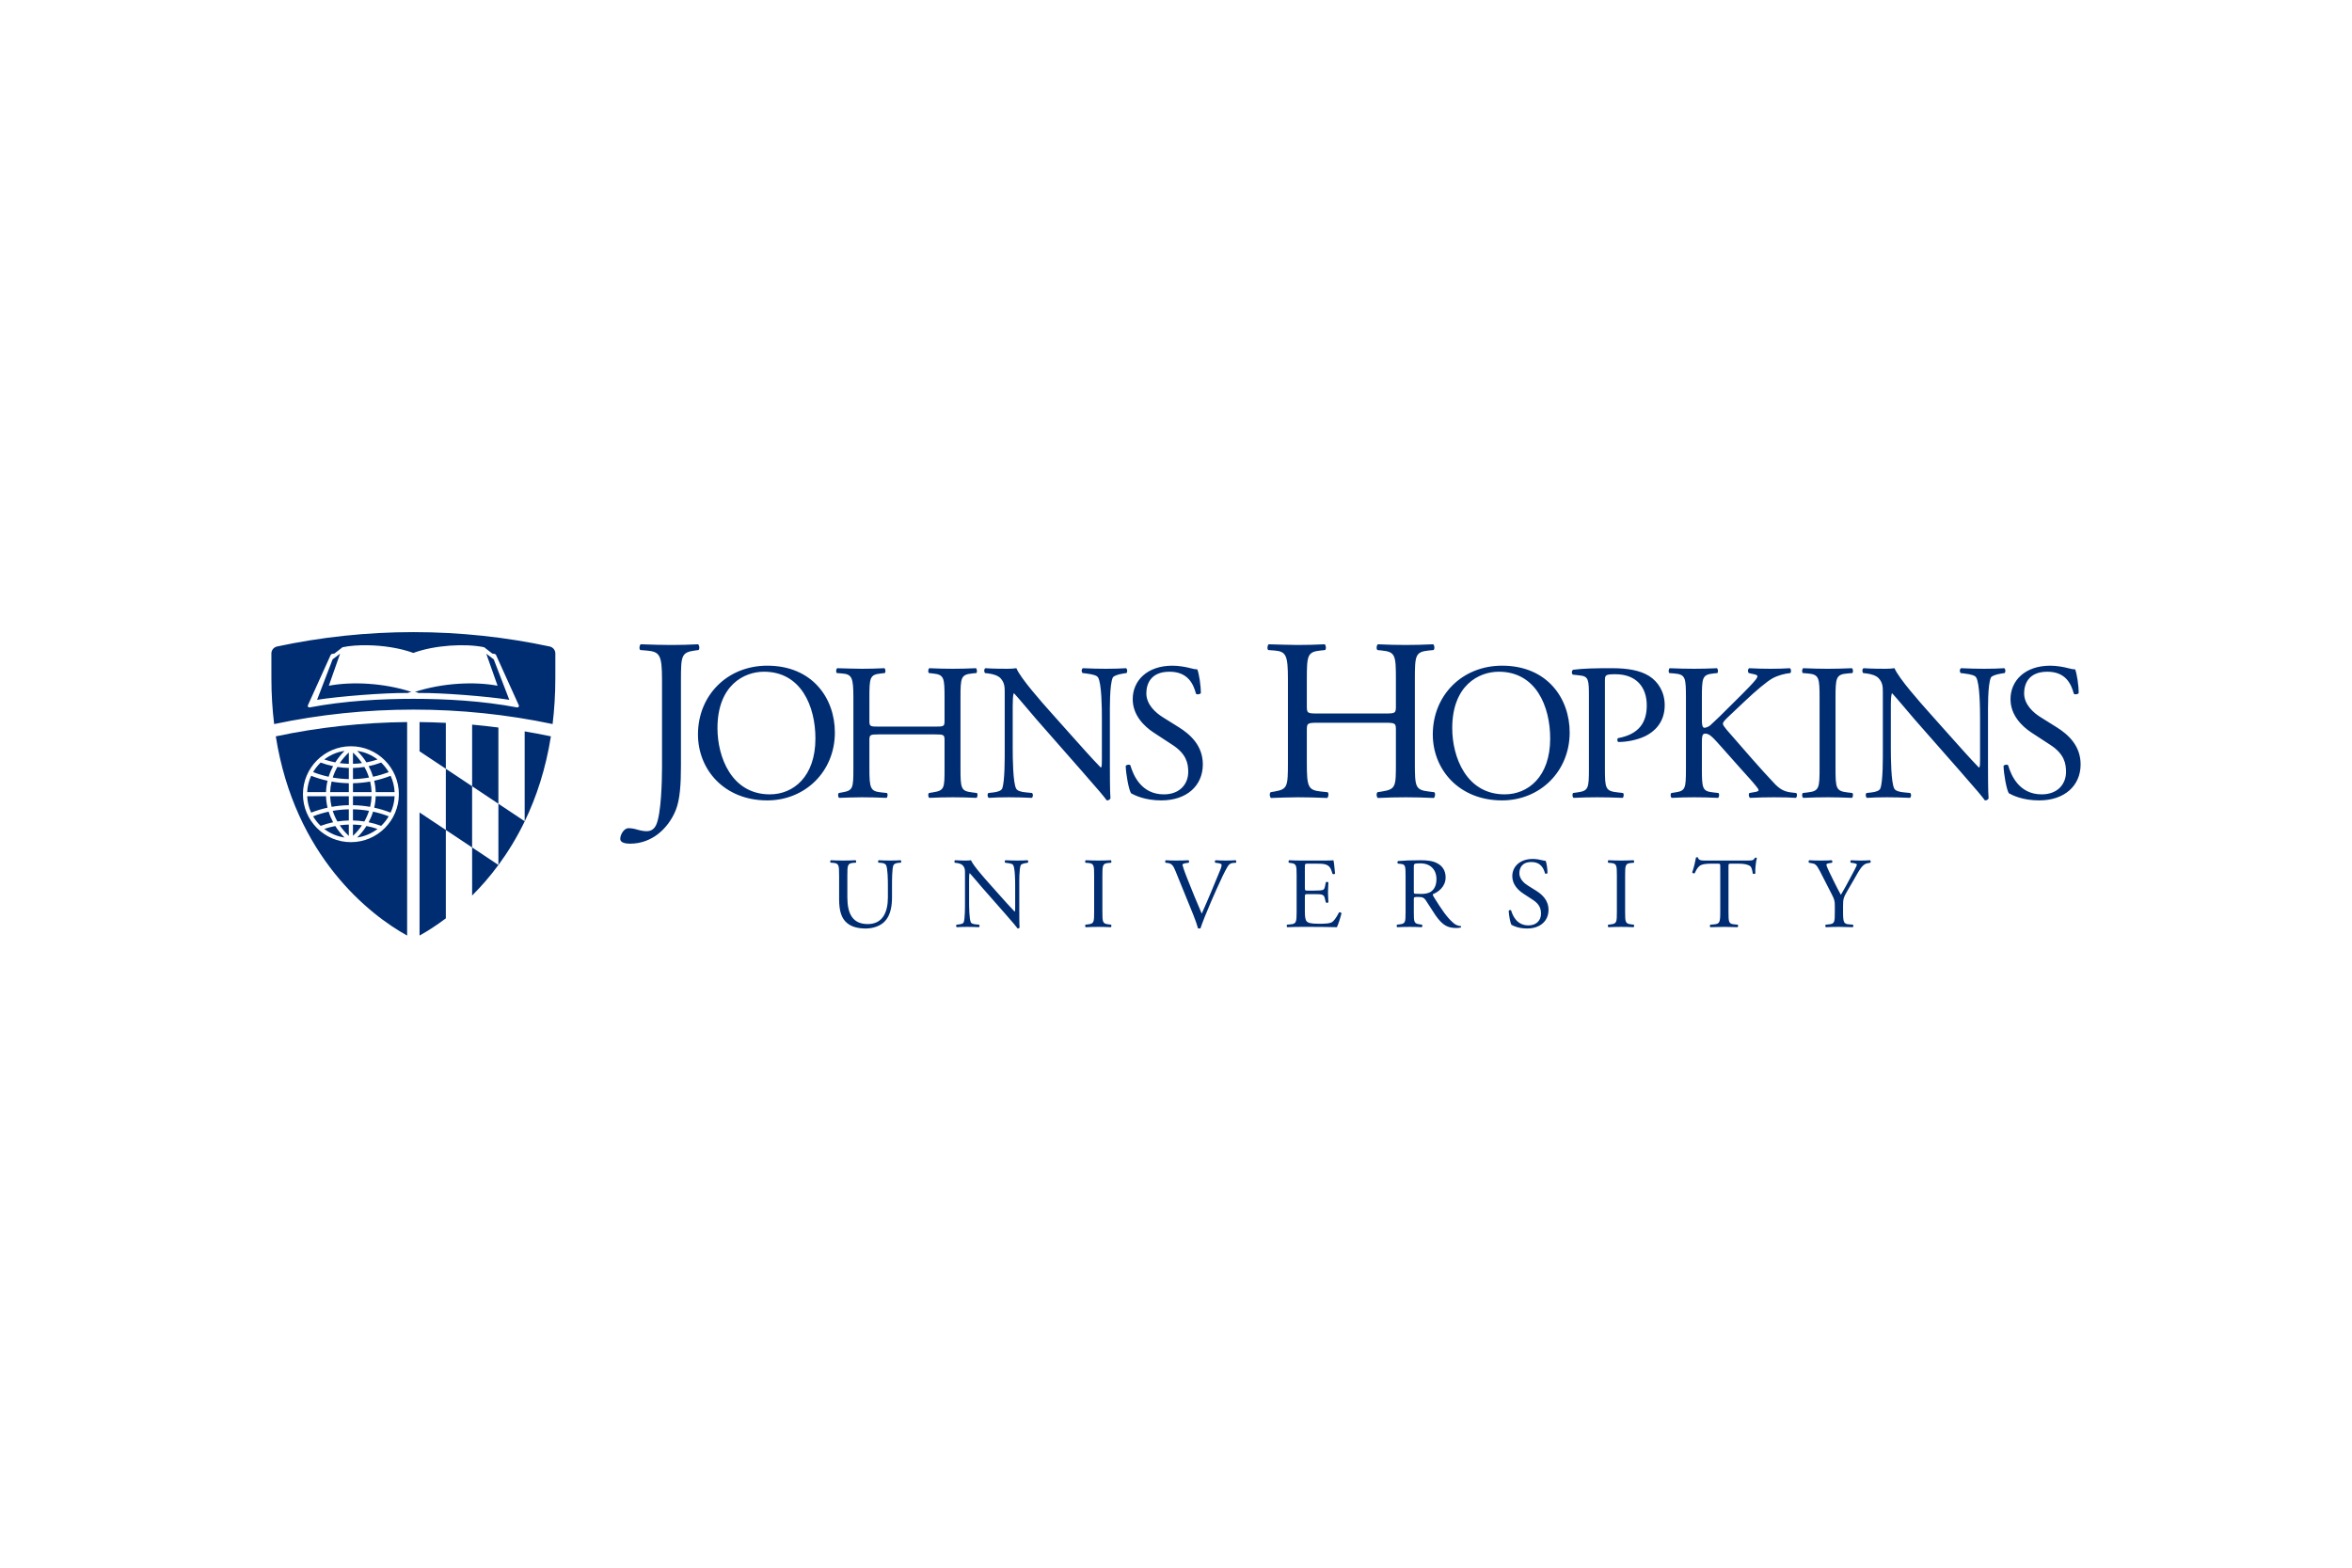
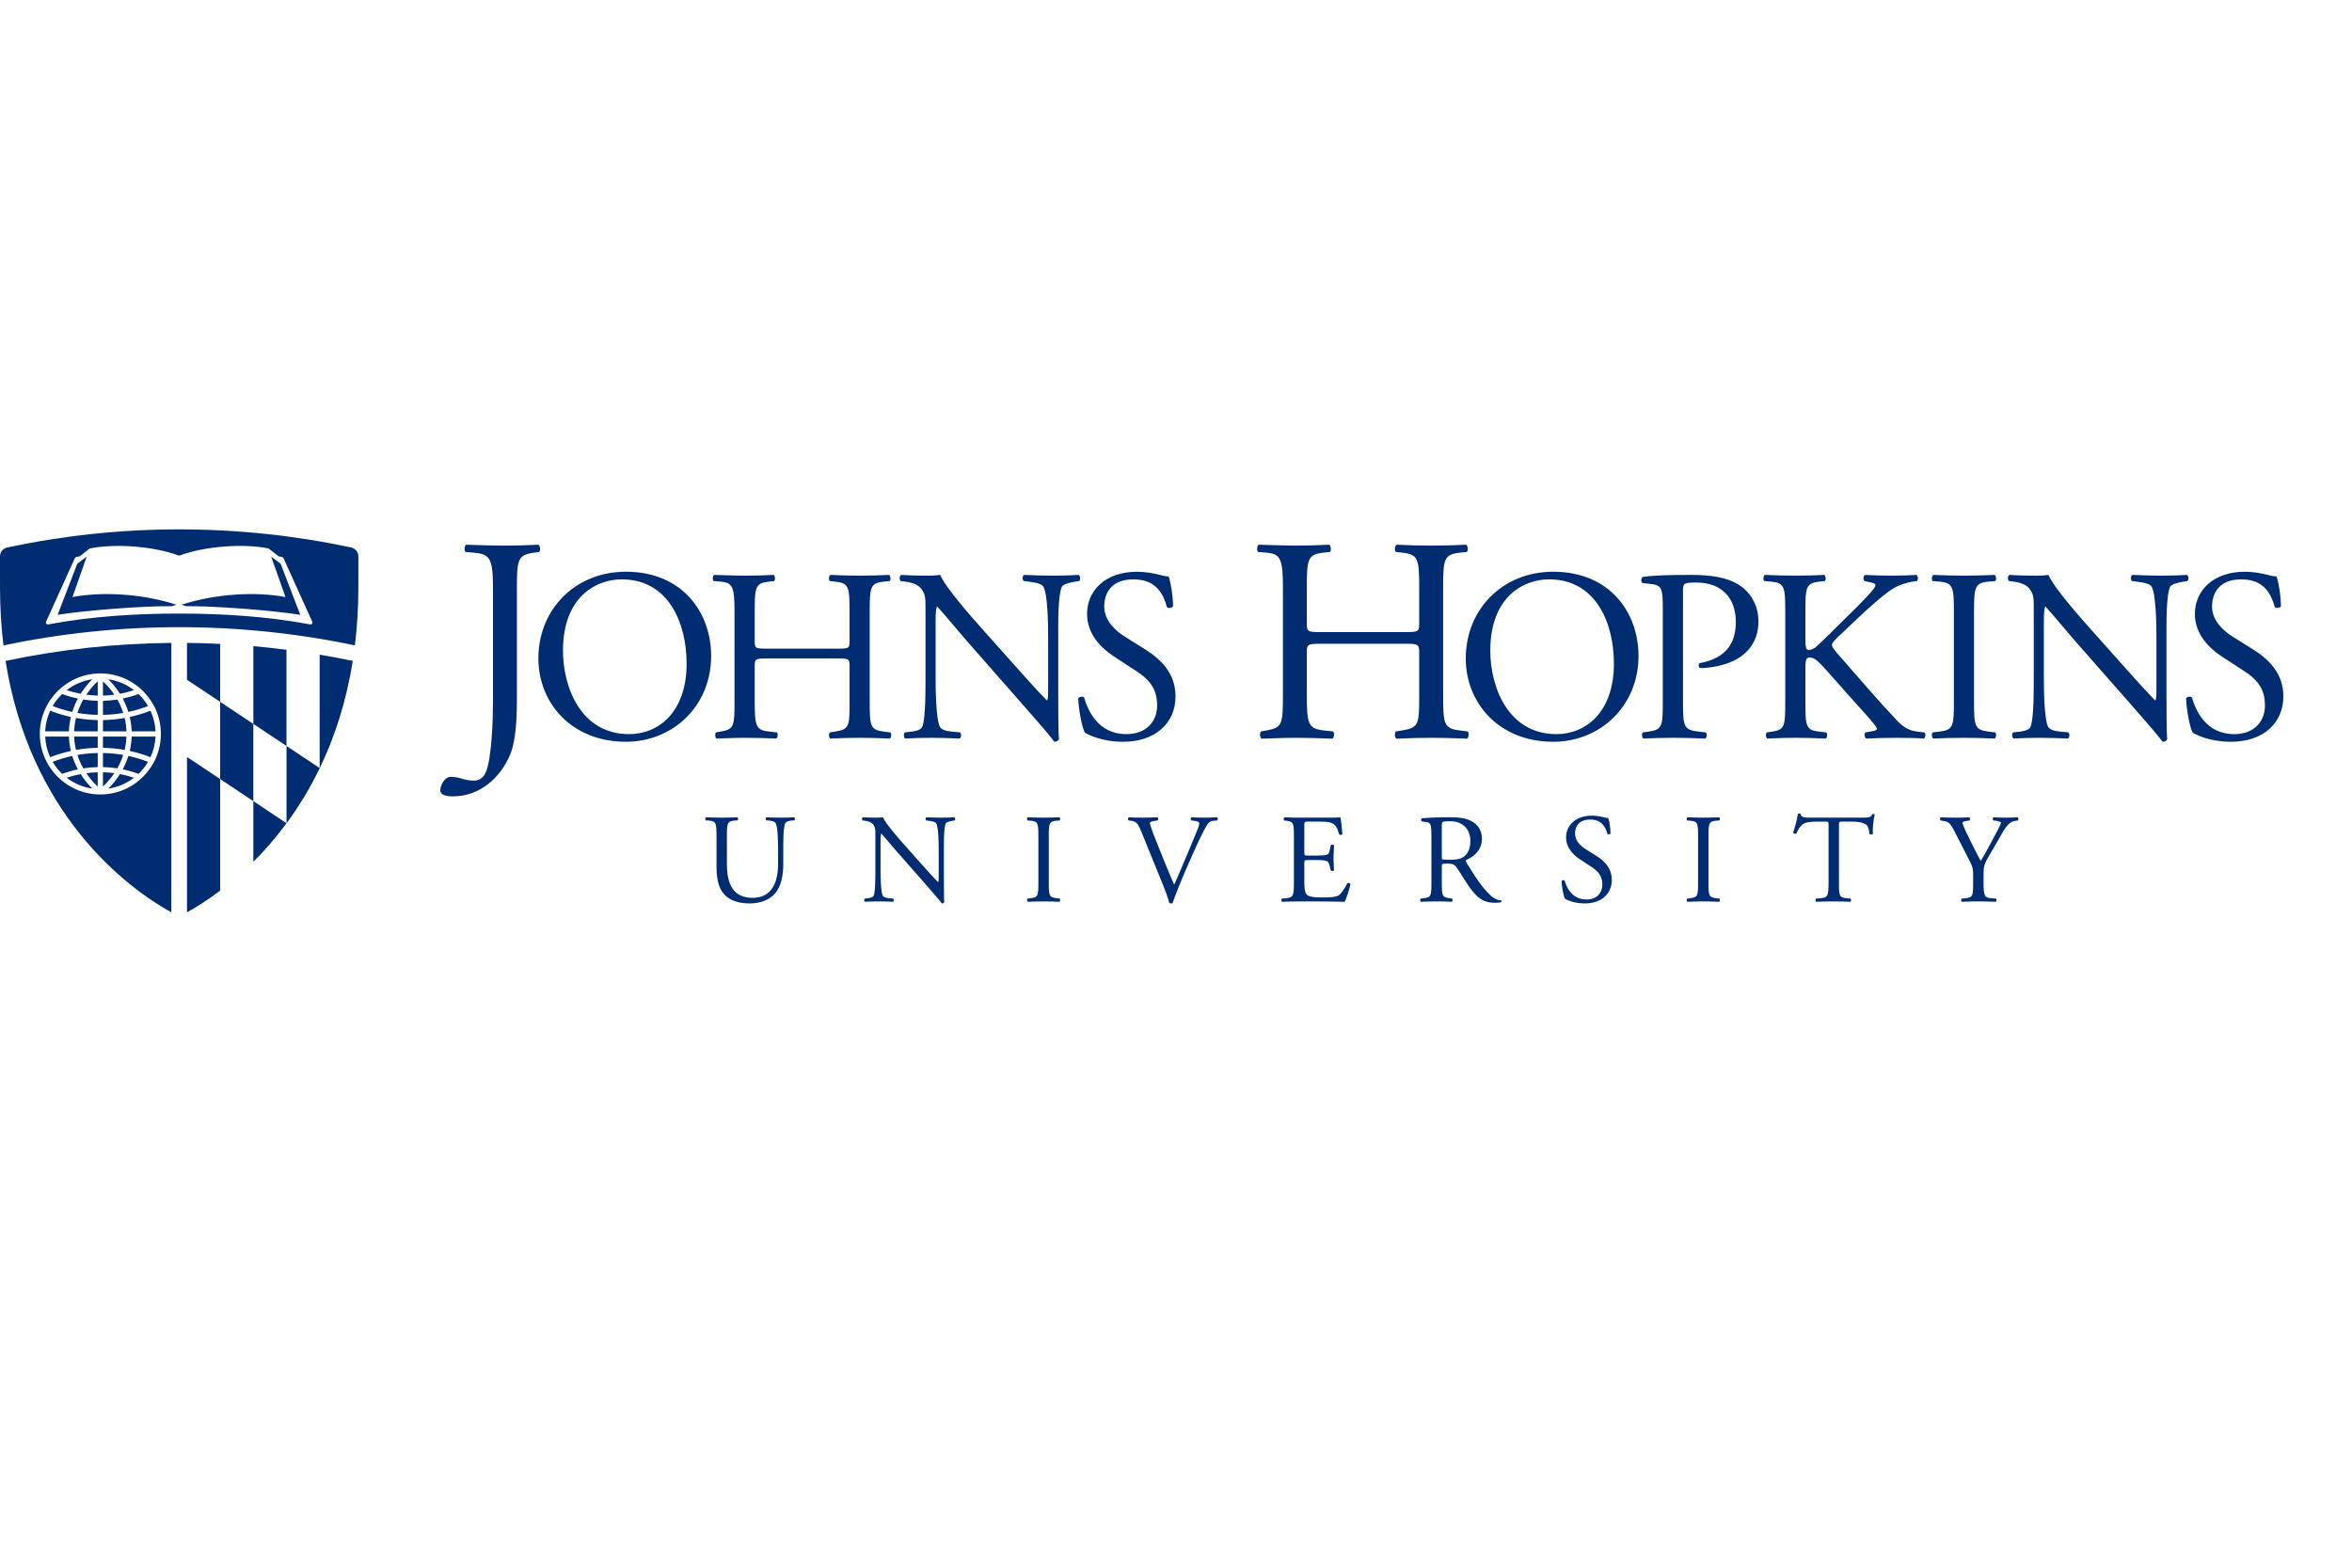
- <svg xmlns="http://www.w3.org/2000/svg" height="800" width="1200" viewBox="-55.972 -15.65 485.09 93.899">
+ <svg xmlns="http://www.w3.org/2000/svg" height="800" width="1200" viewBox="0 0 384.365 83.188">
  <g fill="#002d72">
    <path fill-rule="evenodd" d="M24.194 37.995a21.884 21.884 0 00-3.22-.963c-.234.756-.544 1.489-.92 2.191.874.181 1.739.426 2.584.743a8.991 8.991 0 001.556-1.971m-14.034 1.971a17.259 17.259 0 012.572-.739c-.38-.706-.691-1.439-.922-2.191-1.09.235-2.159.556-3.206.959a9.028 9.028 0 001.556 1.971M8.604 28.878a21.659 21.659 0 003.206.96c.231-.752.542-1.484.92-2.188-.873-.182-1.731-.426-2.57-.741a9.134 9.134 0 00-1.556 1.969m14.034-1.969a17.662 17.662 0 01-2.584.745c.38.704.686 1.433.92 2.185a21.288 21.288 0 003.22-.961 9.096 9.096 0 00-1.556-1.969m2.777 6.103c-.055-1.2-.341-2.34-.825-3.375a22.123 22.123 0 01-3.386 1.025c.18.767.285 1.555.312 2.35zm-4.211 3.203a22.253 22.253 0 013.386 1.022c.484-1.034.77-2.172.825-3.374h-3.899a12.144 12.144 0 01-.312 2.351m-.835-.166c.168-.715.271-1.445.297-2.185h-3.842v1.839c1.198.024 2.381.136 3.545.346m-1.195 3.015a11.847 11.847 0 00.96-2.194 21.922 21.922 0 00-3.31-.315v2.301c.785.019 1.573.087 2.35.207m-1.48 3.312c1.566-.229 2.998-.854 4.197-1.774a16.711 16.711 0 00-2.285-.603 13.444 13.444 0 01-1.913 2.376m.986-2.526c-.614-.083-1.235-.126-1.856-.145v2.324c.711-.666 1.334-1.395 1.856-2.179m-5.503.152a16.695 16.695 0 00-2.271.6c1.192.916 2.621 1.542 4.181 1.77a13.502 13.502 0 01-1.91-2.37m.924-.149c.527.785 1.153 1.52 1.87 2.189V39.704c-.623.019-1.25.068-1.87.149m-1.446-2.981c.24.757.56 1.492.958 2.192.782-.121 1.57-.19 2.359-.209V36.554a21.985 21.985 0 00-3.316.318m-.237-.824c1.167-.21 2.354-.323 3.554-.346v-1.839h-3.855c.031.74.128 1.472.301 2.185m-5.035-2.185c.054 1.202.34 2.34.823 3.374a22.087 22.087 0 013.376-1.021 11.967 11.967 0 01-.314-2.353zm4.199-3.201a22.242 22.242 0 01-3.376-1.025c-.482 1.035-.769 2.175-.823 3.375h3.885a11.93 11.93 0 01.314-2.35m.834.164a11.184 11.184 0 00-.299 2.186h3.855v-1.84a22.475 22.475 0 01-3.556-.346m1.195-3.013c-.399.699-.715 1.433-.959 2.189a22.095 22.095 0 003.32.32V28.024c-.794-.02-1.585-.089-2.361-.211m1.478-3.31c-1.56.226-2.989.853-4.181 1.769.744.255 1.502.456 2.271.6a13.493 13.493 0 011.91-2.369m-.986 2.519c.62.084 1.248.133 1.87.146v-2.333a12.447 12.447 0 00-1.87 2.186m5.505-.147a16.711 16.711 0 002.285-.603c-1.2-.92-2.631-1.545-4.197-1.77.739.725 1.376 1.526 1.913 2.373m-.925.149a12.545 12.545 0 00-1.857-2.175v2.32c.621-.014 1.242-.06 1.857-.145m1.452 2.981c-.24-.757-.56-1.491-.956-2.19-.775.121-1.564.19-2.354.21v2.297c1.119-.022 2.221-.131 3.31-.318m-3.31 3.007h3.842c-.026-.739-.129-1.469-.297-2.183a22.749 22.749 0 01-3.545.343zm-.426-9.466c-5.454 0-9.891 4.438-9.891 9.891 0 5.456 4.438 9.894 9.891 9.894 5.455 0 9.893-4.438 9.893-9.894 0-5.454-4.438-9.891-9.893-9.891m11.598-4.989c-9.115.085-18.216 1.062-27.089 2.947 3.911 24.78 19.395 36.846 27.089 41.095z" />
    <path d="M46.819 48.033c.004-.004.006-.005.01-.009l-.01-.006zm5.412-8.988a.135.135 0 01.015-.03l-.015-.009z" />
    <path d="M29.281 0c-9.649 0-19.058 1.029-28.131 2.969l-.035.012C.479 3.14 0 3.717 0 4.406l.002 5.084c0 3.344.203 6.494.566 9.48 18.835-3.978 38.627-3.977 57.432-.005.36-2.984.564-6.134.564-9.475l.002-5.084c0-.706-.503-1.3-1.168-1.438l-.019-.008C48.319 1.025 38.919 0 29.281 0zm46.906 2.508c-.283.145-.382 1-.093 1.191l1.189.094c2.808.24 3.283.812 3.283 6.095v17.994c0 2.569-.144 9.712-1.238 11.952-.331.665-.904 1.234-1.902 1.234-.667 0-1.332-.14-1.998-.334-.619-.189-1.194-.285-1.766-.285-.999 0-1.709 1.383-1.709 2.191 0 .953 1.474 1 2.045 1 4.426 0 7.805-3.046 9.379-6.857.904-2.189 1.094-5.474 1.094-9.233V9.888c0-5.047.098-5.712 2.906-6.095l.711-.094c.287-.191.191-1.046-.098-1.191-1.901.095-3.521.146-5.426.146-1.997 0-3.613-.051-6.377-.146zm129.52.002c-.29.144-.38.999-.1 1.189l1.24.094c2.47.191 2.81 1 2.81 6v17.138c0 4.999-.1 5.475-2.76 5.951l-.81.143c-.29.285-.19 1.044.09 1.188 1.86-.049 3.48-.143 5.53-.143 1.85 0 3.47.045 6.04.143.28-.144.38-.999.1-1.188l-1.38-.143c-2.67-.286-2.91-.952-2.91-5.951v-6.715c0-1.427.1-1.521 2.38-1.521h13.62c2.28 0 2.37.094 2.37 1.521v6.715c0 4.999 0 5.475-2.9 5.951l-.9.143c-.29.285-.19 1.044.1 1.188 2.09-.098 3.8-.143 5.75-.143 1.86 0 3.48.045 5.76.143.29-.144.38-.999.1-1.188l-1.14-.143c-2.77-.334-2.86-.952-2.86-5.951V9.793c0-5.0.09-5.713 2.86-6l.99-.094c.29-.19.2-1.046-.09-1.189-2.14.096-3.76.142-5.62.142-1.95 0-3.57-.046-5.75-.142-.29.144-.39.999-.1 1.189l.9.094c2.81.287 2.9 1 2.9 6v5.476c0 1.475-.09 1.52-2.37 1.52h-13.62c-2.28 0-2.38-.045-2.38-1.52v-5.476c0-5.0.1-5.713 2.85-6l.91-.094c.29-.19.19-1.046-.09-1.189-2.05.096-3.67.142-5.52.142-2.05 0-3.67-.096-6-.142zm-185.89.197c3.183.049 6.692.568 9.455 1.584h.012c4.419-1.626 10.753-1.979 14.598-1.172l1.677 1.301.452.07c.15.02.27.126.32.221l4.68 10.341c.151.288-.086.531-.354.479-7.122-1.354-14.677-1.77-21.375-1.77h-.006c-6.7 0-14.252.416-21.373 1.77-.27.052-.505-.191-.353-.479l4.677-10.341c.052-.095.169-.201.323-.221l.447-.07 1.678-1.301c1.442-.303 3.233-.442 5.142-.412zm-5.646 1.742l-1.545 1.17-3.205 8.347c4.277-.693 13.937-1.476 18.722-1.41.195-.087.435-.211.778-.211-5.764-1.888-12.374-2.174-17.076-1.285zm30.146 0l2.334 6.611c-4.704-.889-11.322-.603-17.086 1.285.346 0 .586.124.778.211 4.788-.066 14.45.717 18.726 1.41l-3.207-8.347zm57.959 2.473c-8.267 0-14.295 6.147-14.295 14.179 0 7.227 5.384 13.614 14.295 13.614 7.76 0 13.94-5.907 13.94-14.018 0-7.068-4.66-13.775-13.94-13.775zm151.55 0c-8.27 0-14.29 6.147-14.29 14.179 0 7.227 5.38 13.614 14.29 13.614 7.75 0 13.94-5.907 13.94-14.018 0-7.068-4.66-13.775-13.94-13.775zm-67.99.002c-5.22 0-8.19 3.091-8.19 6.907 0 3.29 2.32 5.581 4.34 6.906l3.81 2.492c2.93 1.885 3.3 3.854 3.3 5.621 0 2.412-1.66 4.619-5.03 4.619-4.65 0-6.3-3.936-6.9-5.982-.16-.242-.76-.162-.97.119.08 1.888.61 4.738 1.09 5.623.76.441 2.89 1.487 6.26 1.487 5.22 0 8.56-3.015 8.56-7.43 0-3.818-2.5-6.146-5.03-7.713l-3.21-2.006c-1.48-.922-3.41-2.613-3.41-4.941 0-1.849.84-4.455 4.78-4.455 3.85 0 4.94 2.607 5.46 4.537.2.237.84.12 1-.121 0-1.687-.36-3.935-.72-4.899-.32 0-.88-.083-1.4-.244-1.05-.28-2.49-.519-3.74-.519zm181.05 0c-5.22 0-8.2 3.091-8.2 6.907 0 3.29 2.33 5.581 4.34 6.906l3.82 2.492c2.93 1.885 3.29 3.854 3.29 5.621 0 2.412-1.65 4.619-5.02 4.619-4.66 0-6.31-3.936-6.91-5.982-.16-.242-.76-.162-.96.119.08 1.888.6 4.738 1.08 5.623.77.441 2.89 1.487 6.27 1.487 5.22 0 8.55-3.015 8.55-7.43 0-3.818-2.49-6.146-5.02-7.713l-3.21-2.006c-1.49-.922-3.42-2.613-3.42-4.941 0-1.849.85-4.455 4.79-4.455 3.85 0 4.93 2.607 5.46 4.537.2.237.84.12 1-.121 0-1.687-.36-3.935-.72-4.899-.32 0-.89-.083-1.41-.244-1.04-.28-2.49-.519-3.73-.519zm-250.18.519c-.24.119-.32.844-.08 1.004l1.04.08c2.09.161 2.37.846 2.37 5.063v14.457c0 4.216-.08 4.62-2.33 5.019l-.68.121c-.24.24-.16.883.08 1.004 1.57-.04 2.93-.121 4.66-.121 1.57 0 2.93.039 5.1.121.24-.121.32-.844.08-1.004l-1.16-.121c-2.25-.241-2.45-.803-2.45-5.019v-5.663c0-1.205.08-1.285 2-1.285h11.49c1.93 0 2.01.08 2.01 1.285v5.663c0 4.216 0 4.62-2.45 5.019l-.76.121c-.25.24-.17.883.08 1.004 1.76-.082 3.2-.121 4.86-.121 1.56 0 2.93.039 4.85.121.24-.121.32-.844.08-1.004l-.96-.121c-2.33-.281-2.41-.803-2.41-5.019v-14.457c0-4.217.08-4.821 2.41-5.063l.85-.08c.23-.16.15-.885-.08-1.004-1.81.081-3.18.119-4.74.119-1.66 0-3.02-.038-4.86-.119-.25.119-.33.844-.08 1.004l.76.08c2.37.242 2.45.846 2.45 5.063v4.617c0 1.246-.08 1.287-2.01 1.287h-11.49c-1.92 0-2-.041-2-1.287v-4.617c0-4.217.08-4.821 2.4-5.063l.77-.08c.24-.16.16-.885-.08-1.004-1.73.081-3.09.119-4.66.119-1.73 0-3.09-.078-5.06-.119zm30.56 0c-.31.163-.32.767-.07 1.008l.68.076c.96.122 1.92.404 2.49.967.84.921.88 1.767.88 2.89v11.608c0 1.927.04 6.826-.52 8.271-.2.445-.84.683-1.77.803l-1.08.121c-.25.24-.21.804.07 1.004 1.41-.08 2.5-.121 4.18-.121 1.49 0 2.9.041 4.7.121.28-.2.32-.681.08-1.004l-1.24-.121c-1.01-.08-1.81-.321-2.05-.766-.68-1.202-.72-6.422-.72-8.308v-8.756c0-1.205.04-2.127.2-2.609h.08c.84.883 3.57 4.176 4.66 5.42l9.31 10.605c3.5 3.973 4.66 5.38 5.15 6.063.44 0 .68-.203.76-.442-.12-1.044-.12-5.825-.12-7.031v-9.598c0-1.847-.08-6.826.6-8.273.16-.32.96-.643 2.25-.844l.56-.076c.24-.241.24-.807-.08-1.008-1.36.08-2.41.119-4.14.119-1.52 0-2.89-.039-4.74-.119-.32.119-.36.767-.07 1.008l.68.076c1.6.201 2.24.442 2.49.805.76 1.205.8 6.426.8 8.312v8.594c0 .844 0 1.487-.16 1.687h-.08c-1.89-1.928-3.86-4.175-6.63-7.269l-3.9-4.377c-1.32-1.484-6.06-6.786-6.86-8.836-.52.08-1.2.119-1.85.119-.72 0-2.85-0-4.54-.119zm129.18 0c-3.34 0-5.83.041-7.96.322-.32.161-.36.765-.08 1.006l1.45.16c1.8.199 1.88.882 1.88 4.297v14.819c0 4.216-.08 4.699-2.41 5.019l-.84.121c-.24.24-.16.883.09 1.004 1.76-.082 3.21-.121 4.89-.121 1.61 0 2.93.039 5.22.121.24-.121.32-.805.08-1.004l-1.09-.121c-2.56-.281-2.64-.803-2.64-5.019v-17.911c0-1.288.04-1.447 2.17-1.447 4.17 0 6.46 2.53 6.46 6.426 0 3.495-1.57 5.945-5.9 6.75-.24.079-.24.679.04.801 1.65 0 3.77-.362 5.54-1.205 1.73-.844 4.02-2.69 4.02-6.385 0-2.771-1.37-4.858-3.22-6.026-1.88-1.165-4.38-1.607-7.7-1.607zm39.49 0c-.24.12-.33.845-.08 1.006l1 .08c2.37.2 2.45.882 2.45 5.141v14.295c0 4.258-.08 4.822-2.45 5.103l-1 .119c-.25.24-.16.883.08 1.004 2.01-.081 3.37-.121 5.06-.121 1.61 0 2.97.04 4.98.121.24-.121.32-.844.08-1.004l-1-.119c-2.37-.281-2.46-.845-2.46-5.103v-14.295c0-4.259.09-4.941 2.46-5.141l1-.08c.24-.161.16-.886-.08-1.006-2.01.08-3.37.121-4.98.121-1.69 0-3.05-.041-5.06-.121zm12.45 0c-.32.163-.32.767-.08 1.008l.68.076c.97.122 1.93.404 2.49.967.85.921.88 1.767.88 2.89v11.608c0 1.927.05 6.826-.52 8.271-.2.445-.84.683-1.76.803l-1.09.121c-.24.24-.2.804.08 1.004 1.41-.08 2.49-.121 4.18-.121 1.48 0 2.89.041 4.7.121.28-.2.32-.681.08-1.004l-1.25-.121c-1-.08-1.8-.321-2.05-.766-.68-1.202-.72-6.422-.72-8.308v-8.756c0-1.205.04-2.127.21-2.609h.07c.84.883 3.58 4.176 4.66 5.42l9.32 10.605c3.49 3.973 4.66 5.38 5.14 6.063.44 0 .68-.203.76-.442-.12-1.044-.12-5.825-.12-7.031v-9.598c0-1.847-.08-6.826.6-8.273.16-.32.97-.643 2.25-.844l.57-.076c.24-.241.24-.807-.08-1.008-1.37.08-2.41.119-4.14.119-1.53 0-2.89-.039-4.74-.119-.32.119-.36.767-.08 1.008l.68.076c1.61.201 2.25.442 2.49.805.76 1.205.81 6.426.81 8.312v8.594c0 .844 0 1.487-.17 1.687h-.08c-1.88-1.928-3.85-4.175-6.62-7.269l-3.9-4.377c-1.32-1.484-6.06-6.786-6.87-8.836-.52.08-1.2.119-1.84.119-.73 0-2.85-0-4.54-.119zm-39.98.002c-.24.117-.32.841-.08 1.004l1.01.08c2.33.2 2.41.842 2.41 5.059v14.461c0 4.215-.08 4.697-2.21 5.017l-.81.123c-.24.281-.15.88.09 1.004 1.64-.084 3.01-.123 4.65-.123 1.57 0 2.94.039 4.9.123.25-.124.32-.844.08-1.004l-1.08-.123c-2.25-.242-2.33-.802-2.33-5.017v-5.182c0-1.406.08-1.928.68-1.928.97 0 1.61.802 3.9 3.371l3.21 3.615c1.53 1.729 2.57 2.812 3.33 3.776.28.362.57.683.57.926 0 .198-.4.318-.97.398l-.92.164c-.24.24-.12.92.16 1.004 1.85-.084 3.25-.123 4.9-.123 1.89 0 3.45.039 4.5.123.28-.124.36-.805.08-1.004l-1.08-.123c-1.37-.16-2.25-.683-3.22-1.646-3.13-3.292-6.22-6.909-10.04-11.286-.52-.641-.76-.964-.76-1.244 0-.321.36-.682.92-1.246l3.61-3.412c2.25-2.13 4.5-4.017 5.63-4.658 1.12-.644 2.69-1.045 3.73-1.125.24-.241.2-.804-.08-1.004-1.2.08-2.57.117-3.97.117-1.41 0-3.01-.037-4.42-.117-.32.2-.36.723-.08 1.004l1.08.24c.53.122.69.242.69.402 0 .16-.08.361-.29.64-.4.565-2.37 2.612-3.13 3.336l-4.33 4.295c-.45.401-1.49 1.448-2.05 1.928-.28.202-.77.445-1.13.445-.44 0-.52-.765-.52-1.527v-4.621c0-4.217.08-4.818 2.41-5.059l.76-.08c.25-.163.16-.886-.08-1.004-1.72.08-3.09.117-4.66.117-1.8 0-3.09-.037-5.06-.117zm-186.81.725c7.67 0 10.61 7.146 10.61 13.771 0 7.914-4.58 11.527-9.4 11.527-7.912 0-10.803-7.712-10.803-13.652 0-8.795 5.419-11.646 9.593-11.646zm151.55 0c7.67 0 10.6 7.146 10.6 13.771 0 7.914-4.57 11.527-9.39 11.527-7.91 0-10.81-7.712-10.81-13.652 0-8.795 5.43-11.646 9.6-11.646zm-222.59 10.386v6.028l5.424 3.603v-9.469c-1.805-.085-3.616-.145-5.424-.162zm10.846.526v12.713l5.418 3.611v-15.725c-1.801-.228-3.607-.439-5.418-.599zm10.836 1.394v18.533l-5.416-3.603v12.623l.01.006c1.935-2.625 3.778-5.615 5.408-8.985v-.037l.014.008c2.395-4.965 4.327-10.765 5.394-17.521-1.796-.382-3.596-.72-5.41-1.024zm-16.258 7.715v12.619l-5.422-3.605v25.39c1.547-.85 3.405-2.026 5.422-3.546v-18.237l5.42 3.61v-12.625zm5.422 16.229v9.918c1.823-1.809 3.661-3.908 5.418-6.295v-.014zm252.62 2.021c-.08.003-.17.019-.2.039-.14.828-.45 2.157-.79 3.092.09.162.38.268.54.144.23-.52.44-.977.93-1.433.52-.476 1.66-.518 2.56-.518h1.14c.62 0 .62.017.62.662v9.272c0 2.174-.11 2.489-1.29 2.59l-.74.064c-.17.1-.13.455 0 .516 1.33-.039 2.05-.061 2.88-.061.83 0 1.54.022 2.72.061.12-.061.16-.435.04-.516l-.67-.064c-1.2-.101-1.24-.416-1.24-2.59v-9.229c0-.686-.02-.705.6-.705h1.47c1.14 0 1.93.165 2.41.518.31.229.46.997.52 1.514.1.123.46.123.54-.039-.07-.626.08-2.304.31-3.153-.04-.082-.27-.102-.38-.062-.3.538-.49.578-1.61.578h-8.4c-.96 0-1.64.023-1.76-.641-.03-.031-.12-.042-.2-.039zm-33.85.35c-2.7 0-4.24 1.598-4.24 3.568 0 1.7 1.21 2.879 2.25 3.566l1.97 1.288c1.51.971 1.7 1.988 1.7 2.902 0 1.246-.85 2.383-2.59 2.383-2.41 0-3.26-2.031-3.57-3.088-.08-.125-.4-.087-.5.06.04.974.31 2.445.56 2.903.39.23 1.49.767 3.24.767 2.69 0 4.41-1.554 4.41-3.836 0-1.97-1.28-3.171-2.59-3.98l-1.66-1.041c-.77-.476-1.76-1.343-1.76-2.549 0-.954.44-2.303 2.47-2.303 1.99 0 2.55 1.35 2.82 2.346.1.124.43.063.51-.062 0-.873-.18-2.034-.37-2.534-.17 0-.46-.038-.72-.123-.55-.143-1.29-.267-1.93-.267zm-144.8.267c-.12.063-.17.415-.04.5l.52.039c1.2.104 1.24.457 1.24 2.614v4.896c0 2.468.52 3.98 1.62 4.893 1.02.87 2.45 1.142 3.88 1.142 1.53 0 3.07-.54 3.96-1.517 1.16-1.242 1.45-3.149 1.45-4.951v-2.348c0-1.164 0-3.546.29-4.229.12-.271.52-.457 1.04-.5l.5-.039c.1-.127.12-.395-.05-.5-.74.043-1.3.063-2.18.063-.8 0-1.57-.02-2.36-.063-.12.085-.16.354-.04.5l.52.039c.52.043.89.187 1.04.438.35.621.39 3.006.39 4.291v2.387c0 3.153-1.14 5.513-4.15 5.513-3.17 0-4.21-2.197-4.21-5.533v-4.482c0-2.157.04-2.51 1.24-2.614l.51-.039c.12-.085.08-.437-.05-.5-1.01.043-1.7.063-2.55.063-.83 0-1.53-.02-2.57-.063zm25.63 0c-.17.085-.17.395-.04.52l.35.043c.49.061.99.205 1.28.496.44.477.46.913.46 1.494v5.99c0 .998.02 3.532-.27 4.272-.1.228-.44.353-.91.416l-.56.064c-.13.125-.11.412.04.516.73-.039 1.29-.061 2.15-.061.77 0 1.5.022 2.43.061.15-.104.17-.352.04-.516l-.64-.064c-.52-.04-.93-.164-1.06-.393-.35-.621-.37-3.317-.37-4.295v-4.521c0-.618.02-1.097.1-1.346h.04c.44.458 1.85 2.157 2.41 2.801l4.81 5.474c1.8 2.053 2.41 2.779 2.65 3.131.23 0 .36-.103.4-.228-.06-.539-.06-3.006-.06-3.627v-4.957c0-.955-.04-3.525.31-4.274.08-.166.5-.332 1.16-.433l.29-.043c.12-.125.12-.415-.04-.52-.71.043-1.25.063-2.14.063-.79 0-1.49-.02-2.44-.063-.17.063-.19.395-.04.52l.35.043c.83.101 1.16.224 1.28.414.4.62.42 3.319.42 4.293v4.437c0 .435 0 .768-.08.871h-.05c-.97-.996-1.99-2.158-3.42-3.754l-2.01-2.261c-.68-.765-3.13-3.504-3.55-4.563-.27.043-.62.063-.95.063-.37 0-1.47 0-2.34-.063zm26.95 0c-.12.063-.17.435-.04.52l.52.043c1.22.101 1.26.452 1.26 2.652v7.383c0 2.196-.04 2.487-1.26 2.631l-.52.066c-.13.125-.08.455.04.518 1.04-.04 1.74-.063 2.61-.063.83 0 1.54.023 2.57.063.13-.063.17-.435.04-.518l-.51-.066c-1.23-.144-1.27-.435-1.27-2.631v-7.383c0-2.2.04-2.551 1.27-2.652l.51-.043c.13-.085.09-.457-.04-.52-1.03.043-1.74.063-2.57.063-.87 0-1.57-.02-2.61-.063zm16.53 0c-.17.104-.19.396-.05.52l.38.043c.89.101 1.2.539 1.67 1.699l3.66 9c.35.872.72 1.885.95 2.758.1.04.21.062.31.062.08 0 .17-.022.23-.062.35-1.101 1.32-3.503 2.15-5.414l1.12-2.549c.94-2.111 1.74-3.796 2.33-4.77.27-.435.58-.685 1.08-.724l.62-.043c.1-.104.1-.435-.05-.52-.68.043-1.32.061-2.01.061-.78 0-1.57-.018-2.15-.061-.15.085-.19.396-.04.52l.37.043c.73.081.93.247.93.39 0 .148-.02.378-.19.813-.35.891-1.32 3.234-1.92 4.642-.48 1.102-1.35 3.236-1.99 4.606-1.04-2.366-1.99-4.749-2.95-7.154-.64-1.577-.99-2.697-1.03-2.907.02-.166.18-.289.97-.39l.31-.043c.15-.124.11-.435-.04-.52-.87.043-1.6.061-2.51.061-.89 0-1.56-.018-2.15-.061zm25.42 0c-.13.063-.17.435-.05.52l.33.045c1.23.141 1.27.451 1.27 2.611v7.467c0 2.172-.1 2.485-1.29 2.586l-.68.066c-.12.124-.09.455.04.518 1.22-.04 1.93-.063 2.82-.063h1.87c1.84 0 3.69.023 5.55.063.27-.559.79-2.155.94-2.881-.08-.189-.38-.252-.52-.147-.54 1.078-1.1 1.804-1.47 2.01-.46.229-1.06.311-2.66.311-1.82 0-2.26-.23-2.51-.479-.32-.35-.39-1.053-.39-2.152v-2.922c0-.542.06-.562.68-.562h1.21c.8 0 1.3.02 1.6.105.41.104.55.415.63.789l.2.805c.09.123.45.124.53-.024 0-.45-.08-1.241-.08-1.986 0-.788.08-1.598.08-2.098-.08-.143-.44-.144-.53-.019l-.17.849c-.11.52-.25.644-.5.729-.25.082-.9.125-1.76.125h-1.21c-.62 0-.68 0-.68-.582v-4.149c0-.787 0-.83.62-.83h1.49c.92 0 1.58.02 2.01.125 1.09.272 1.27.997 1.58 1.971.11.125.44.085.52-.039-.08-.915-.21-2.407-.33-2.762-.25.063-1.47.063-2.8.063h-3.9c-.85 0-1.55-.019-2.44-.063zm27.09 0c-2.03 0-3.46.061-4.62.166-.17.082-.17.416-.03.522l.67.08c.85.105.91.457.91 2.43v7.445c0 2.172-.04 2.442-1.24 2.586l-.52.066c-.13.144-.08.455.04.518.97-.04 1.72-.063 2.59-.063.83 0 1.54.023 2.47.063.13-.063.17-.417.04-.518l-.43-.066c-1.21-.163-1.25-.414-1.25-2.586v-2.611c0-.439.04-.459.98-.459.83 0 1.16.206 1.47.664.64.931 1.49 2.363 2.03 3.13 1.47 2.092 2.53 2.612 4.3 2.612.39 0 .72-.043.91-.106.1-.081.08-.248-.02-.291-.56-.04-1.08-.268-1.43-.578-1.41-1.18-2.51-2.84-4.17-5.513-.1-.167-.21-.377-.11-.5 1.04-.415 2.6-1.491 2.6-3.461 0-1.454-.73-2.388-1.73-2.905-.95-.52-2.17-.625-3.46-.625zm38.77 0c-.13.063-.17.435-.04.52l.52.043c1.22.101 1.26.452 1.26 2.652v7.383c0 2.196-.04 2.487-1.26 2.631l-.52.066c-.13.125-.09.455.04.518 1.04-.04 1.74-.063 2.61-.063.83 0 1.54.023 2.57.063.13-.063.17-.435.04-.518l-.52-.066c-1.22-.144-1.26-.435-1.26-2.631v-7.383c0-2.2.04-2.551 1.26-2.652l.52-.043c.13-.085.09-.457-.04-.52-1.03.043-1.74.063-2.57.063-.87 0-1.57-.02-2.61-.063zm41.41 0c-.15.085-.17.372-.05.52l.58.103c.63.102.94.207 1.65 1.575l2.44 4.773c.6 1.16.66 1.427.66 2.568v1.061c0 2.216-.04 2.506-1.24 2.631l-.64.064c-.13.125-.09.453.04.516 1.1-.041 1.84-.063 2.72-.063.82 0 1.53.022 2.82.063.12-.063.17-.391.04-.516l-.79-.064c-1.12-.083-1.25-.415-1.25-2.631v-1.08c0-1.594.07-1.781.98-3.36l1.31-2.257c1.03-1.785 1.66-3.093 2.73-3.28l.59-.103c.14-.125.12-.415-.05-.52-.7.043-1.28.063-1.93.063-.63 0-1.24-.02-1.99-.063-.16.085-.18.372-.04.52l.37.043c.51.061.88.205.88.33 0 .247-.77 1.659-1.35 2.738-.62 1.203-1.31 2.405-1.95 3.506-.81-1.435-1.58-3.071-2.34-4.604-.11-.208-.65-1.392-.65-1.597 0-.168.15-.272.87-.373l.27-.043c.13-.125.13-.457-.06-.52-.52.043-1.26.063-2.21.063-1 0-1.75-.02-2.41-.063zm-80.2.645c2.3 0 3.32 1.554 3.32 3.195 0 1.409-.48 2.133-1.04 2.568-.6.458-1.38.54-2.13.54-1.06 0-1.37-.04-1.44-.102-.06-.085-.06-.313-.06-.686v-4.853c0-.581.06-.662 1.35-.662z" />
  </g>
</svg>
